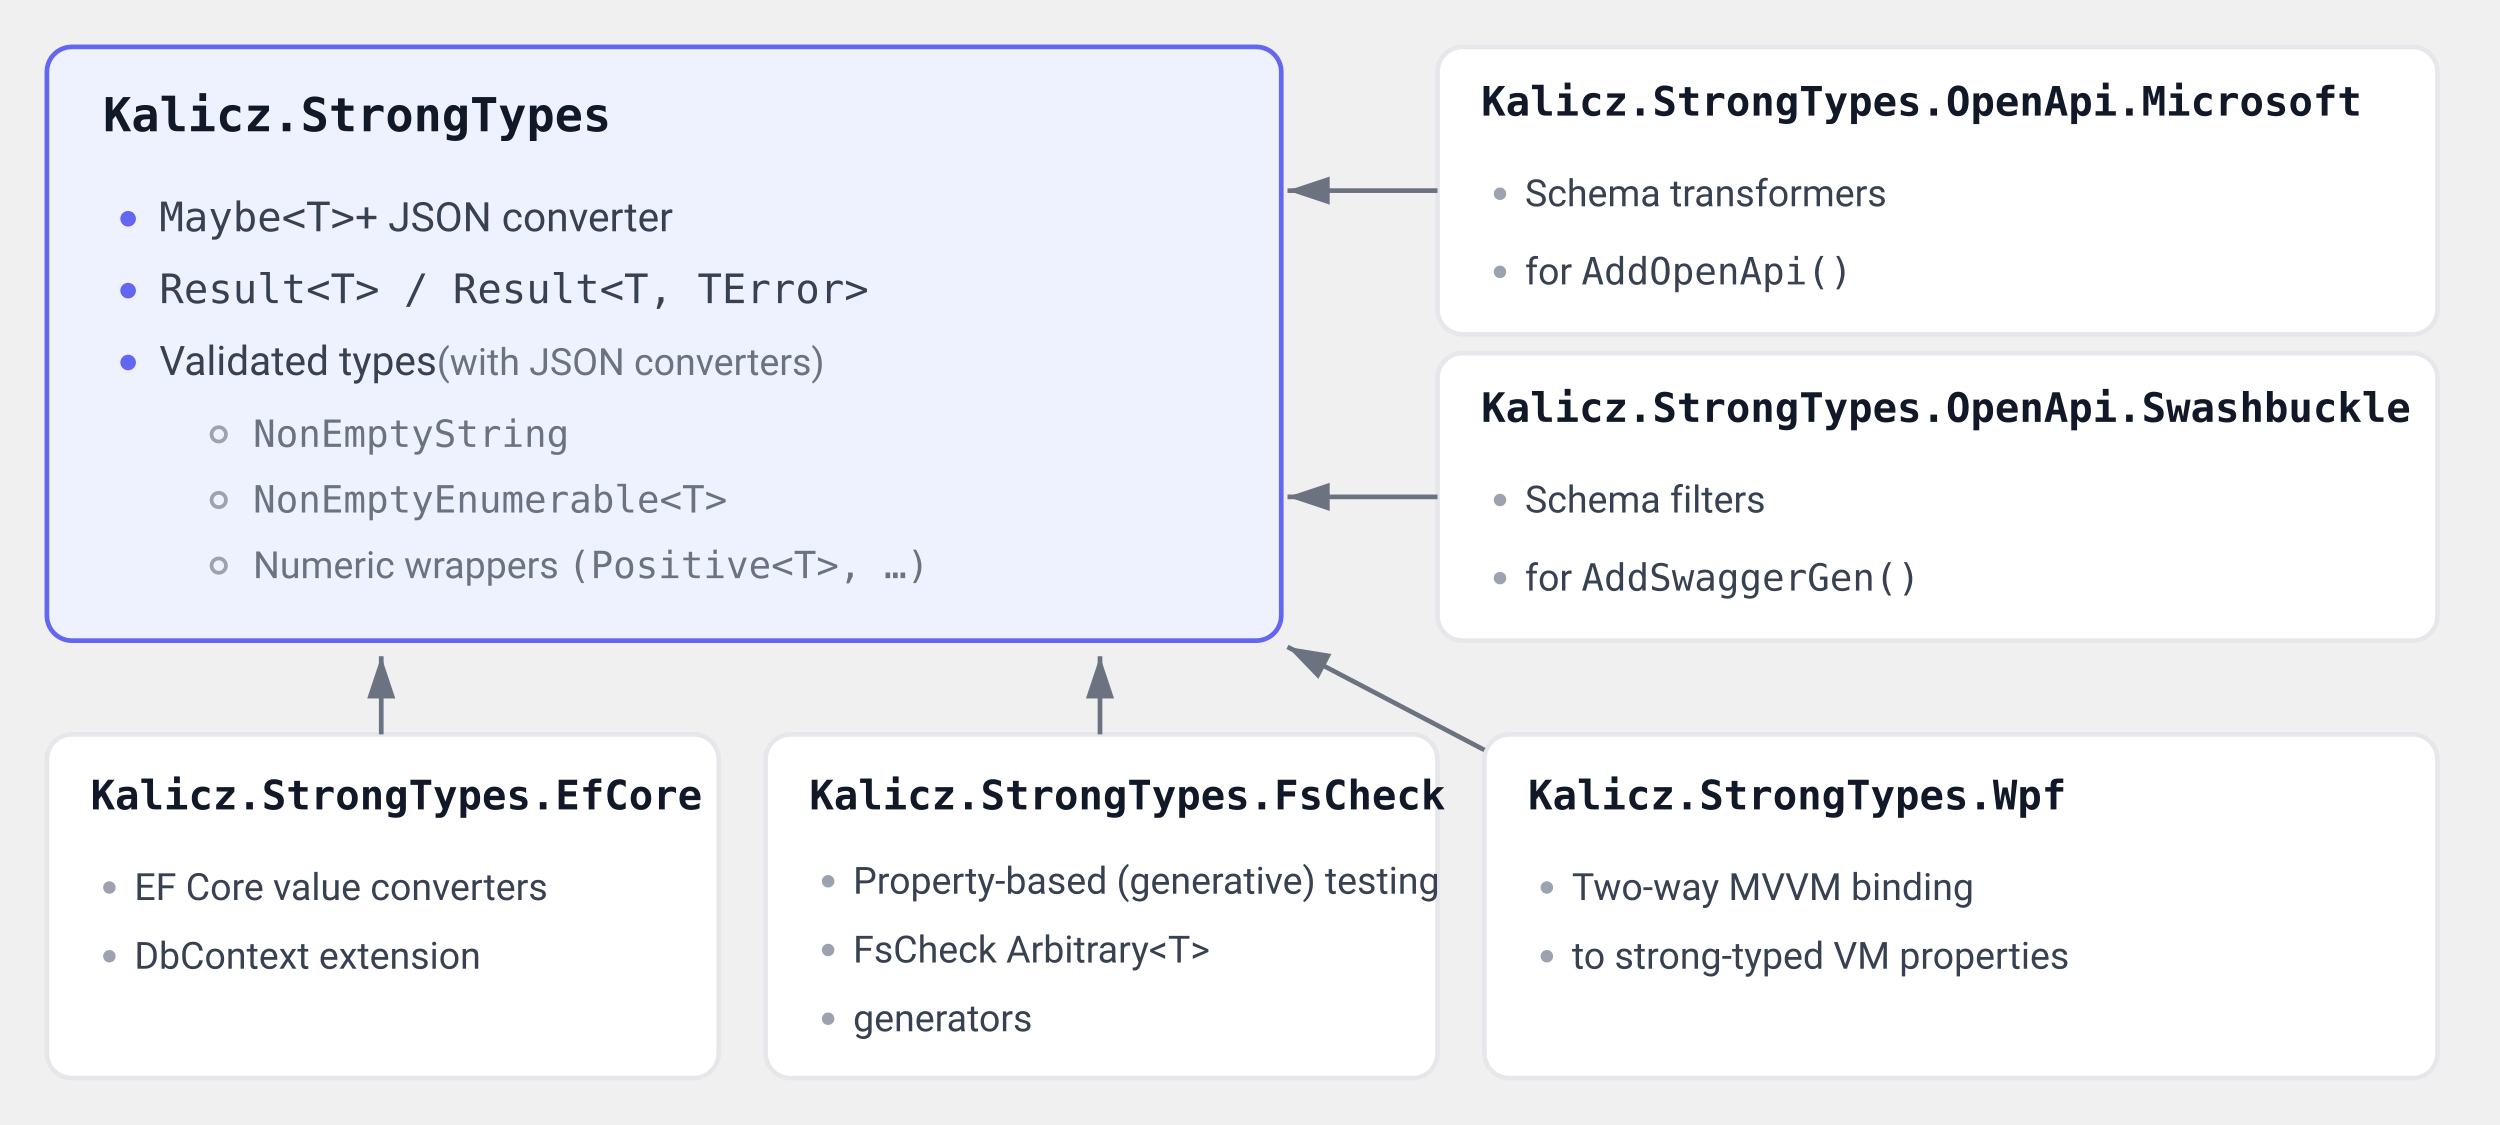
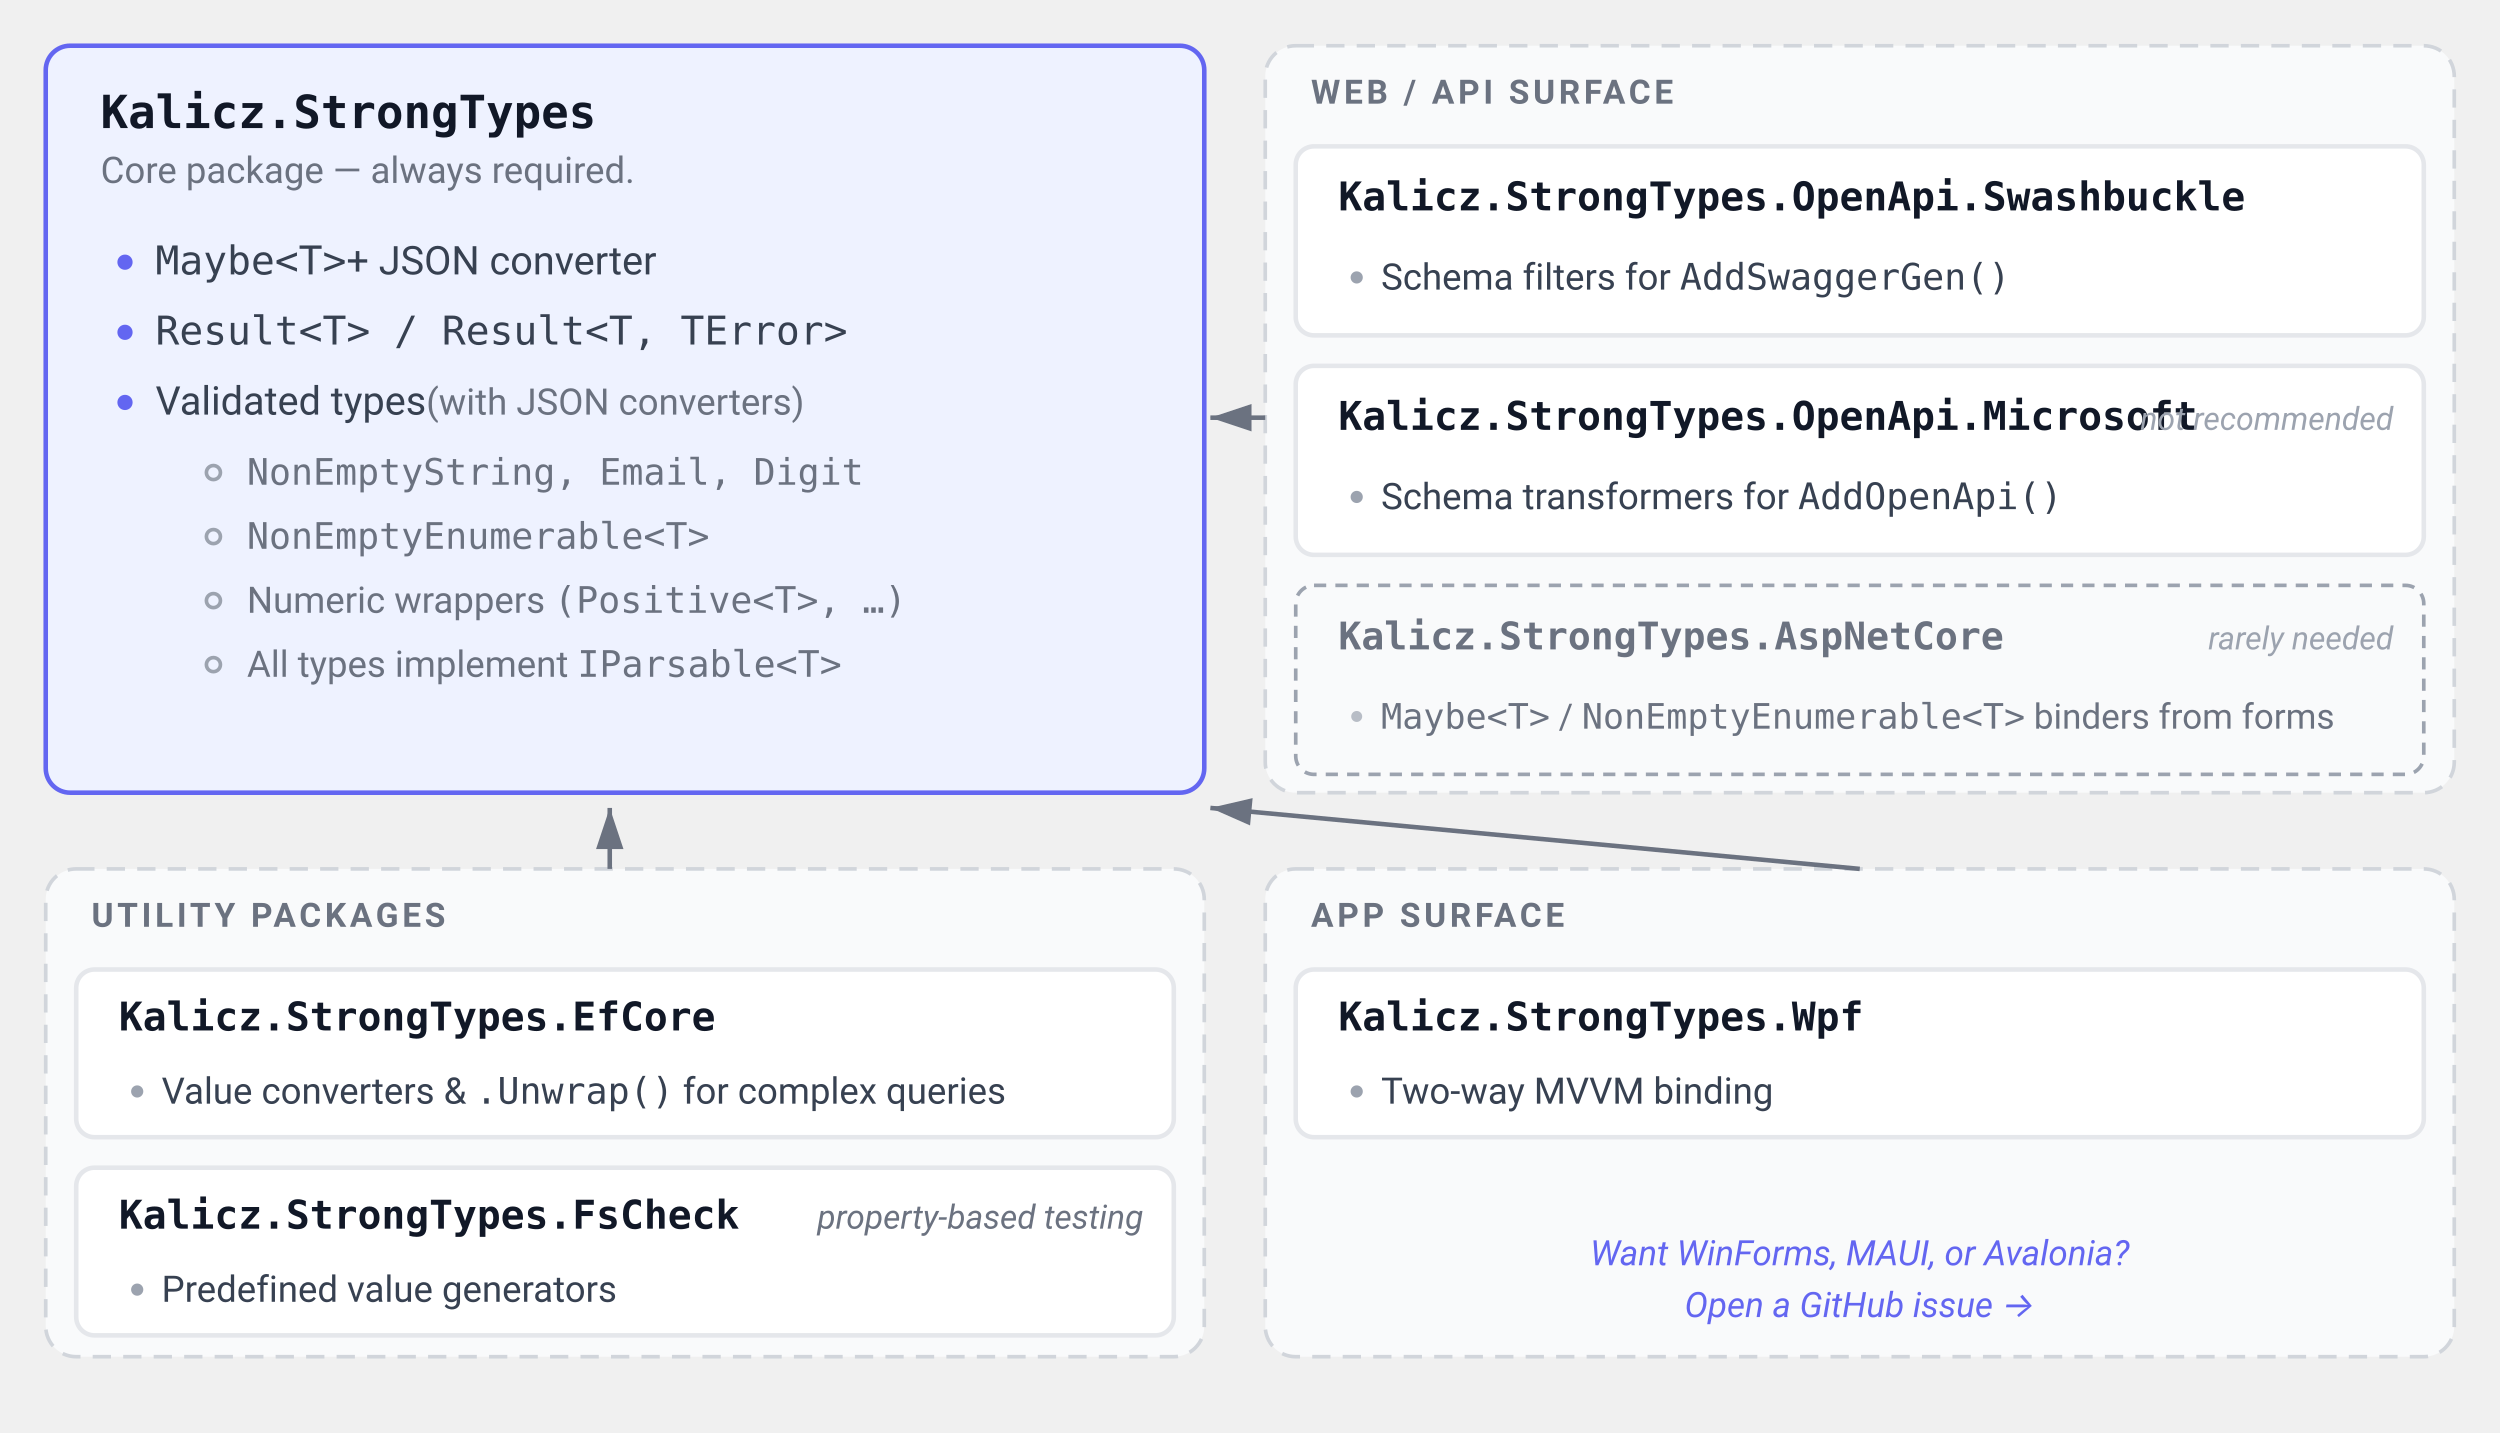
- <svg xmlns="http://www.w3.org/2000/svg" viewBox="0 0 800 360" role="img" aria-label="StrongTypes NuGet package layout">
+ <svg xmlns="http://www.w3.org/2000/svg" viewBox="0 0 820 470" role="img" aria-label="StrongTypes NuGet package layout">
  <style>
-     .card-title { font: 600 13px ui-monospace, SFMono-Regular, 'SF Mono', Menlo, Consolas, monospace; fill: #111827; }
-     .core-title { font: 700 15px ui-monospace, SFMono-Regular, 'SF Mono', Menlo, Consolas, monospace; fill: #111827; }
-     .body       { font: 13px -apple-system, BlinkMacSystemFont, 'Segoe UI', Roboto, sans-serif; fill: #374151; }
-     .body-mono  { font: 13px ui-monospace, SFMono-Regular, 'SF Mono', Menlo, Consolas, monospace; fill: #374151; }
-     .sub-body   { font: 12px -apple-system, BlinkMacSystemFont, 'Segoe UI', Roboto, sans-serif; fill: #6B7280; }
-     .sub-mono   { font: 12px ui-monospace, SFMono-Regular, 'SF Mono', Menlo, Consolas, monospace; fill: #6B7280; }
-     .card-body  { font: 12px -apple-system, BlinkMacSystemFont, 'Segoe UI', Roboto, sans-serif; fill: #374151; }
-     .card-mono  { font: 12px ui-monospace, SFMono-Regular, 'SF Mono', Menlo, Consolas, monospace; fill: #374151; }
-     .bullet     { fill: #6366F1; }
-     .sub-bullet { fill: none; stroke: #9CA3AF; stroke-width: 1.2; }
-     .sm-bullet  { fill: #9CA3AF; }
+     .core-title   { font: 700 15px ui-monospace, SFMono-Regular, 'SF Mono', Menlo, Consolas, monospace; fill: #111827; }
+     .card-title   { font: 600 13px ui-monospace, SFMono-Regular, 'SF Mono', Menlo, Consolas, monospace; fill: #111827; }
+     .niche-title  { font: 600 12.5px ui-monospace, SFMono-Regular, 'SF Mono', Menlo, Consolas, monospace; fill: #6B7280; }
+     .group-label  { font: 600 11px -apple-system, BlinkMacSystemFont, 'Segoe UI', Roboto, sans-serif; fill: #6B7280; letter-spacing: 1.2px; }

-     .core-bg       { fill: #EEF2FF; }
-     .core-border   { stroke: #6366F1; }
-     .card-bg       { fill: #FFFFFF; }
-     .card-border   { stroke: #E5E7EB; }
-     .arrow-line    { stroke: #6B7280; }
+     .body         { font: 13px -apple-system, BlinkMacSystemFont, 'Segoe UI', Roboto, sans-serif; fill: #374151; }
+     .body-mono    { font: 13px ui-monospace, SFMono-Regular, 'SF Mono', Menlo, Consolas, monospace; fill: #374151; }
+     .sub-body     { font: 12px -apple-system, BlinkMacSystemFont, 'Segoe UI', Roboto, sans-serif; fill: #6B7280; }
+     .sub-mono     { font: 12px ui-monospace, SFMono-Regular, 'SF Mono', Menlo, Consolas, monospace; fill: #6B7280; }
+     .card-body    { font: 12px -apple-system, BlinkMacSystemFont, 'Segoe UI', Roboto, sans-serif; fill: #374151; }
+     .niche-body   { font: 11.5px -apple-system, BlinkMacSystemFont, 'Segoe UI', Roboto, sans-serif; fill: #6B7280; }
+     .niche-tag    { font: italic 10.5px -apple-system, BlinkMacSystemFont, 'Segoe UI', Roboto, sans-serif; fill: #9CA3AF; }
+     .card-note    { font: italic 11px -apple-system, BlinkMacSystemFont, 'Segoe UI', Roboto, sans-serif; fill: #6B7280; }
+     .cta-text     { font: italic 11.5px -apple-system, BlinkMacSystemFont, 'Segoe UI', Roboto, sans-serif; fill: #6366F1; }
+ 
+     .bullet       { fill: #6366F1; }
+     .sub-bullet   { fill: none; stroke: #9CA3AF; stroke-width: 1.2; }
+     .sm-bullet    { fill: #9CA3AF; }
+     .niche-bullet { fill: #9CA3AF; opacity: 0.7; }
+ 
+     .core-bg      { fill: #EEF2FF; }
+     .core-border  { stroke: #6366F1; }
+     .card-bg      { fill: #FFFFFF; }
+     .card-border  { stroke: #E5E7EB; }
+     .group-bg     { fill: #F9FAFB; }
+     .group-border { stroke: #D1D5DB; stroke-dasharray: 6 4; }
+     .niche-bg     { fill: none; }
+     .niche-border { stroke: #9CA3AF; stroke-dasharray: 4 3; }
+     .arrow-line   { stroke: #6B7280; }

    :where(.dark) {
-       .core-bg       { fill: #1a1d40; }
-       .core-border   { stroke: #818CF8; }
-       .card-bg       { fill: #161b22; }
-       .card-border   { stroke: #30363d; }
-       .arrow-line    { stroke: #8b949e; }
+       .core-bg      { fill: #1a1d40; }
+       .core-border  { stroke: #818CF8; }
+       .card-bg      { fill: #161b22; }
+       .card-border  { stroke: #30363d; }
+       .group-bg     { fill: #11161d; }
+       .group-border { stroke: #30363d; }
+       .niche-bg     { fill: none; }
+       .niche-border { stroke: #545b66; }
+       .arrow-line   { stroke: #8b949e; }

-       .card-title { fill: #e6edf3; }
-       .core-title { fill: #e6edf3; }
-       .body       { fill: #c9d1d9; }
-       .body-mono  { fill: #c9d1d9; }
-       .sub-body   { fill: #8b949e; }
-       .sub-mono   { fill: #8b949e; }
-       .card-body  { fill: #c9d1d9; }
-       .card-mono  { fill: #c9d1d9; }
-       .bullet     { fill: #A5B4FC; }
-       .sub-bullet { stroke: #6e7681; }
-       .sm-bullet  { fill: #8b949e; }
+       .core-title  { fill: #e6edf3; }
+       .card-title  { fill: #e6edf3; }
+       .niche-title { fill: #8b949e; }
+       .group-label { fill: #8b949e; }
+       .body        { fill: #c9d1d9; }
+       .body-mono   { fill: #c9d1d9; }
+       .sub-body    { fill: #8b949e; }
+       .sub-mono    { fill: #8b949e; }
+       .card-body   { fill: #c9d1d9; }
+       .niche-body  { fill: #8b949e; }
+       .niche-tag   { fill: #6e7681; }
+       .card-note   { fill: #8b949e; }
+       .cta-text    { fill: #A5B4FC; }
+ 
+       .bullet       { fill: #A5B4FC; }
+       .sub-bullet   { stroke: #6e7681; }
+       .sm-bullet    { fill: #8b949e; }
+       .niche-bullet { fill: #6e7681; }
    }
  </style>
  <defs>
    <marker id="pl-arrow" markerWidth="10" markerHeight="10" refX="9" refY="3" orient="auto" markerUnits="strokeWidth">
      <path d="M 0,0 L 9,3 L 0,6 z" fill="#6B7280" />
    </marker>
  </defs>
-   <rect class="core-bg core-border" x="15" y="15" width="395" height="190" rx="8" stroke-width="1.5" />
+   <rect class="core-bg core-border" x="15" y="15" width="380" height="245" rx="8" stroke-width="1.5" />
  <text class="core-title" x="33" y="42">Kalicz.StrongTypes</text>
-   <circle class="bullet" cx="41" cy="70" r="2.5" />
-   <text class="body-mono" x="51" y="74">Maybe&lt;T&gt;<tspan class="body"> + JSON converter</tspan>
+   <text class="sub-body" x="33" y="60">Core package — always required.</text>
+   <circle class="bullet" cx="41" cy="86" r="2.5" />
+   <text class="body-mono" x="51" y="90">Maybe&lt;T&gt;<tspan class="body"> + JSON converter</tspan>
  </text>
-   <circle class="bullet" cx="41" cy="93" r="2.5" />
-   <text class="body-mono" x="51" y="97">Result&lt;T&gt; / Result&lt;T, TError&gt;</text>
-   <circle class="bullet" cx="41" cy="116" r="2.5" />
-   <text class="body" x="51" y="120">Validated types<tspan class="sub-body"> (with JSON converters)</tspan>
+   <circle class="bullet" cx="41" cy="109" r="2.5" />
+   <text class="body-mono" x="51" y="113">Result&lt;T&gt; / Result&lt;T, TError&gt;</text>
+   <circle class="bullet" cx="41" cy="132" r="2.5" />
+   <text class="body" x="51" y="136">Validated types<tspan class="sub-body"> (with JSON converters)</tspan>
  </text>
-   <circle class="sub-bullet" cx="70" cy="139" r="2.3" />
-   <text class="sub-mono" x="81" y="143">NonEmptyString</text>
-   <circle class="sub-bullet" cx="70" cy="160" r="2.3" />
-   <text class="sub-mono" x="81" y="164">NonEmptyEnumerable&lt;T&gt;</text>
-   <circle class="sub-bullet" cx="70" cy="181" r="2.3" />
-   <text class="sub-body" x="81" y="185">Numeric wrappers <tspan font-family="ui-monospace, Menlo, Consolas, monospace">(Positive&lt;T&gt;, …)</tspan>
+   <circle class="sub-bullet" cx="70" cy="155" r="2.3" />
+   <text class="sub-mono" x="81" y="159">NonEmptyString, Email, Digit</text>
+   <circle class="sub-bullet" cx="70" cy="176" r="2.3" />
+   <text class="sub-mono" x="81" y="180">NonEmptyEnumerable&lt;T&gt;</text>
+   <circle class="sub-bullet" cx="70" cy="197" r="2.3" />
+   <text class="sub-body" x="81" y="201">Numeric wrappers <tspan font-family="ui-monospace, Menlo, Consolas, monospace">(Positive&lt;T&gt;, …)</tspan>
  </text>
-   <rect class="card-bg card-border" x="460" y="15" width="320" height="92" rx="8" stroke-width="1.5" />
-   <text class="card-title" x="474" y="37">Kalicz.StrongTypes.OpenApi.Microsoft</text>
-   <circle class="sm-bullet" cx="480" cy="62" r="2" />
-   <text class="card-body" x="488" y="66">Schema transformers</text>
-   <circle class="sm-bullet" cx="480" cy="87" r="2" />
-   <text class="card-body" x="488" y="91">for <tspan font-family="ui-monospace, Menlo, Consolas, monospace">AddOpenApi()</tspan>
+   <circle class="sub-bullet" cx="70" cy="218" r="2.3" />
+   <text class="sub-body" x="81" y="222">All types implement <tspan font-family="ui-monospace, Menlo, Consolas, monospace">IParsable&lt;T&gt;</tspan>
  </text>
-   <rect class="card-bg card-border" x="460" y="113" width="320" height="92" rx="8" stroke-width="1.5" />
-   <text class="card-title" x="474" y="135">Kalicz.StrongTypes.OpenApi.Swashbuckle</text>
-   <circle class="sm-bullet" cx="480" cy="160" r="2" />
-   <text class="card-body" x="488" y="164">Schema filters</text>
-   <circle class="sm-bullet" cx="480" cy="185" r="2" />
-   <text class="card-body" x="488" y="189">for <tspan font-family="ui-monospace, Menlo, Consolas, monospace">AddSwaggerGen()</tspan>
+   <rect class="group-bg group-border" x="415" y="15" width="390" height="245" rx="10" stroke-width="1.2" />
+   <text class="group-label" x="430" y="34">WEB / API SURFACE</text>
+   <rect class="card-bg card-border" x="425" y="48" width="370" height="62" rx="6" stroke-width="1.5" />
+   <text class="card-title" x="439" y="69">Kalicz.StrongTypes.OpenApi.Swashbuckle</text>
+   <circle class="sm-bullet" cx="445" cy="91" r="2" />
+   <text class="card-body" x="453" y="95">Schema filters for <tspan font-family="ui-monospace, Menlo, Consolas, monospace">AddSwaggerGen()</tspan>
  </text>
-   <rect class="card-bg card-border" x="15" y="235" width="215" height="110" rx="8" stroke-width="1.5" />
-   <text class="card-title" x="29" y="259">Kalicz.StrongTypes.EfCore</text>
-   <circle class="sm-bullet" cx="35" cy="284" r="2" />
-   <text class="card-body" x="43" y="288">EF Core value converters</text>
-   <circle class="sm-bullet" cx="35" cy="306" r="2" />
-   <text class="card-body" x="43" y="310">DbContext extension</text>
-   <rect class="card-bg card-border" x="245" y="235" width="215" height="110" rx="8" stroke-width="1.5" />
-   <text class="card-title" x="259" y="259">Kalicz.StrongTypes.FsCheck</text>
-   <circle class="sm-bullet" cx="265" cy="282" r="2" />
-   <text class="card-body" x="273" y="286">Property-based (generative) testing</text>
-   <circle class="sm-bullet" cx="265" cy="304" r="2" />
-   <text class="card-body" x="273" y="308">FsCheck Arbitrary&lt;T&gt;</text>
-   <circle class="sm-bullet" cx="265" cy="326" r="2" />
-   <text class="card-body" x="273" y="330">generators</text>
-   <rect class="card-bg card-border" x="475" y="235" width="305" height="110" rx="8" stroke-width="1.5" />
-   <text class="card-title" x="489" y="259">Kalicz.StrongTypes.Wpf</text>
-   <circle class="sm-bullet" cx="495" cy="284" r="2" />
-   <text class="card-body" x="503" y="288">Two-way MVVM binding</text>
-   <circle class="sm-bullet" cx="495" cy="306" r="2" />
-   <text class="card-body" x="503" y="310">to strong-typed VM properties</text>
-   <line class="arrow-line" x1="460" y1="61" x2="412" y2="61" stroke-width="1.5" marker-end="url(#pl-arrow)" />
-   <line class="arrow-line" x1="460" y1="159" x2="412" y2="159" stroke-width="1.5" marker-end="url(#pl-arrow)" />
-   <line class="arrow-line" x1="122" y1="235" x2="122" y2="210" stroke-width="1.5" marker-end="url(#pl-arrow)" />
-   <line class="arrow-line" x1="352" y1="235" x2="352" y2="210" stroke-width="1.5" marker-end="url(#pl-arrow)" />
-   <line class="arrow-line" x1="475" y1="240" x2="412" y2="207" stroke-width="1.5" marker-end="url(#pl-arrow)" />
+   <rect class="card-bg card-border" x="425" y="120" width="370" height="62" rx="6" stroke-width="1.5" />
+   <text class="card-title" x="439" y="141">Kalicz.StrongTypes.OpenApi.Microsoft</text>
+   <text class="niche-tag" x="785" y="141" text-anchor="end">not recommended</text>
+   <circle class="sm-bullet" cx="445" cy="163" r="2" />
+   <text class="card-body" x="453" y="167">Schema transformers for <tspan font-family="ui-monospace, Menlo, Consolas, monospace">AddOpenApi()</tspan>
+   </text>
+   <rect class="niche-bg niche-border" x="425" y="192" width="370" height="62" rx="6" stroke-width="1.2" />
+   <text class="niche-title" x="439" y="213">Kalicz.StrongTypes.AspNetCore</text>
+   <text class="niche-tag" x="785" y="213" text-anchor="end">rarely needed</text>
+   <circle class="niche-bullet" cx="445" cy="235" r="1.8" />
+   <text class="niche-body" x="453" y="239">
+     <tspan font-family="ui-monospace, Menlo, Consolas, monospace">Maybe&lt;T&gt;</tspan> / <tspan font-family="ui-monospace, Menlo, Consolas, monospace">NonEmptyEnumerable&lt;T&gt;</tspan> binders from forms</text>
+   <rect class="group-bg group-border" x="15" y="285" width="380" height="160" rx="10" stroke-width="1.2" />
+   <text class="group-label" x="30" y="304">UTILITY PACKAGES</text>
+   <rect class="card-bg card-border" x="25" y="318" width="360" height="55" rx="6" stroke-width="1.5" />
+   <text class="card-title" x="39" y="338">Kalicz.StrongTypes.EfCore</text>
+   <circle class="sm-bullet" cx="45" cy="358" r="2" />
+   <text class="card-body" x="53" y="362">Value converters &amp; <tspan font-family="ui-monospace, Menlo, Consolas, monospace">.Unwrap()</tspan> for complex queries</text>
+   <rect class="card-bg card-border" x="25" y="383" width="360" height="55" rx="6" stroke-width="1.5" />
+   <text class="card-title" x="39" y="403">Kalicz.StrongTypes.FsCheck</text>
+   <text class="card-note" x="375" y="403" text-anchor="end">property-based testing</text>
+   <circle class="sm-bullet" cx="45" cy="423" r="2" />
+   <text class="card-body" x="53" y="427">Predefined value generators</text>
+   <rect class="group-bg group-border" x="415" y="285" width="390" height="160" rx="10" stroke-width="1.2" />
+   <text class="group-label" x="430" y="304">APP SURFACE</text>
+   <rect class="card-bg card-border" x="425" y="318" width="370" height="55" rx="6" stroke-width="1.5" />
+   <text class="card-title" x="439" y="338">Kalicz.StrongTypes.Wpf</text>
+   <circle class="sm-bullet" cx="445" cy="358" r="2" />
+   <text class="card-body" x="453" y="362">Two-way MVVM binding</text>
+   <a href="https://github.com/KaliCZ/StrongTypes/issues/new" target="_blank">
+     <text class="cta-text" x="610" y="415" text-anchor="middle">Want WinForms, MAUI, or Avalonia?</text>
+     <text class="cta-text" x="610" y="432" text-anchor="middle">Open a GitHub issue →</text>
+   </a>
+   <line class="arrow-line" x1="415" y1="137" x2="397" y2="137" stroke-width="1.5" marker-end="url(#pl-arrow)" />
+   <line class="arrow-line" x1="200" y1="285" x2="200" y2="265" stroke-width="1.5" marker-end="url(#pl-arrow)" />
+   <line class="arrow-line" x1="610" y1="285" x2="397" y2="265" stroke-width="1.5" marker-end="url(#pl-arrow)" />
</svg>
